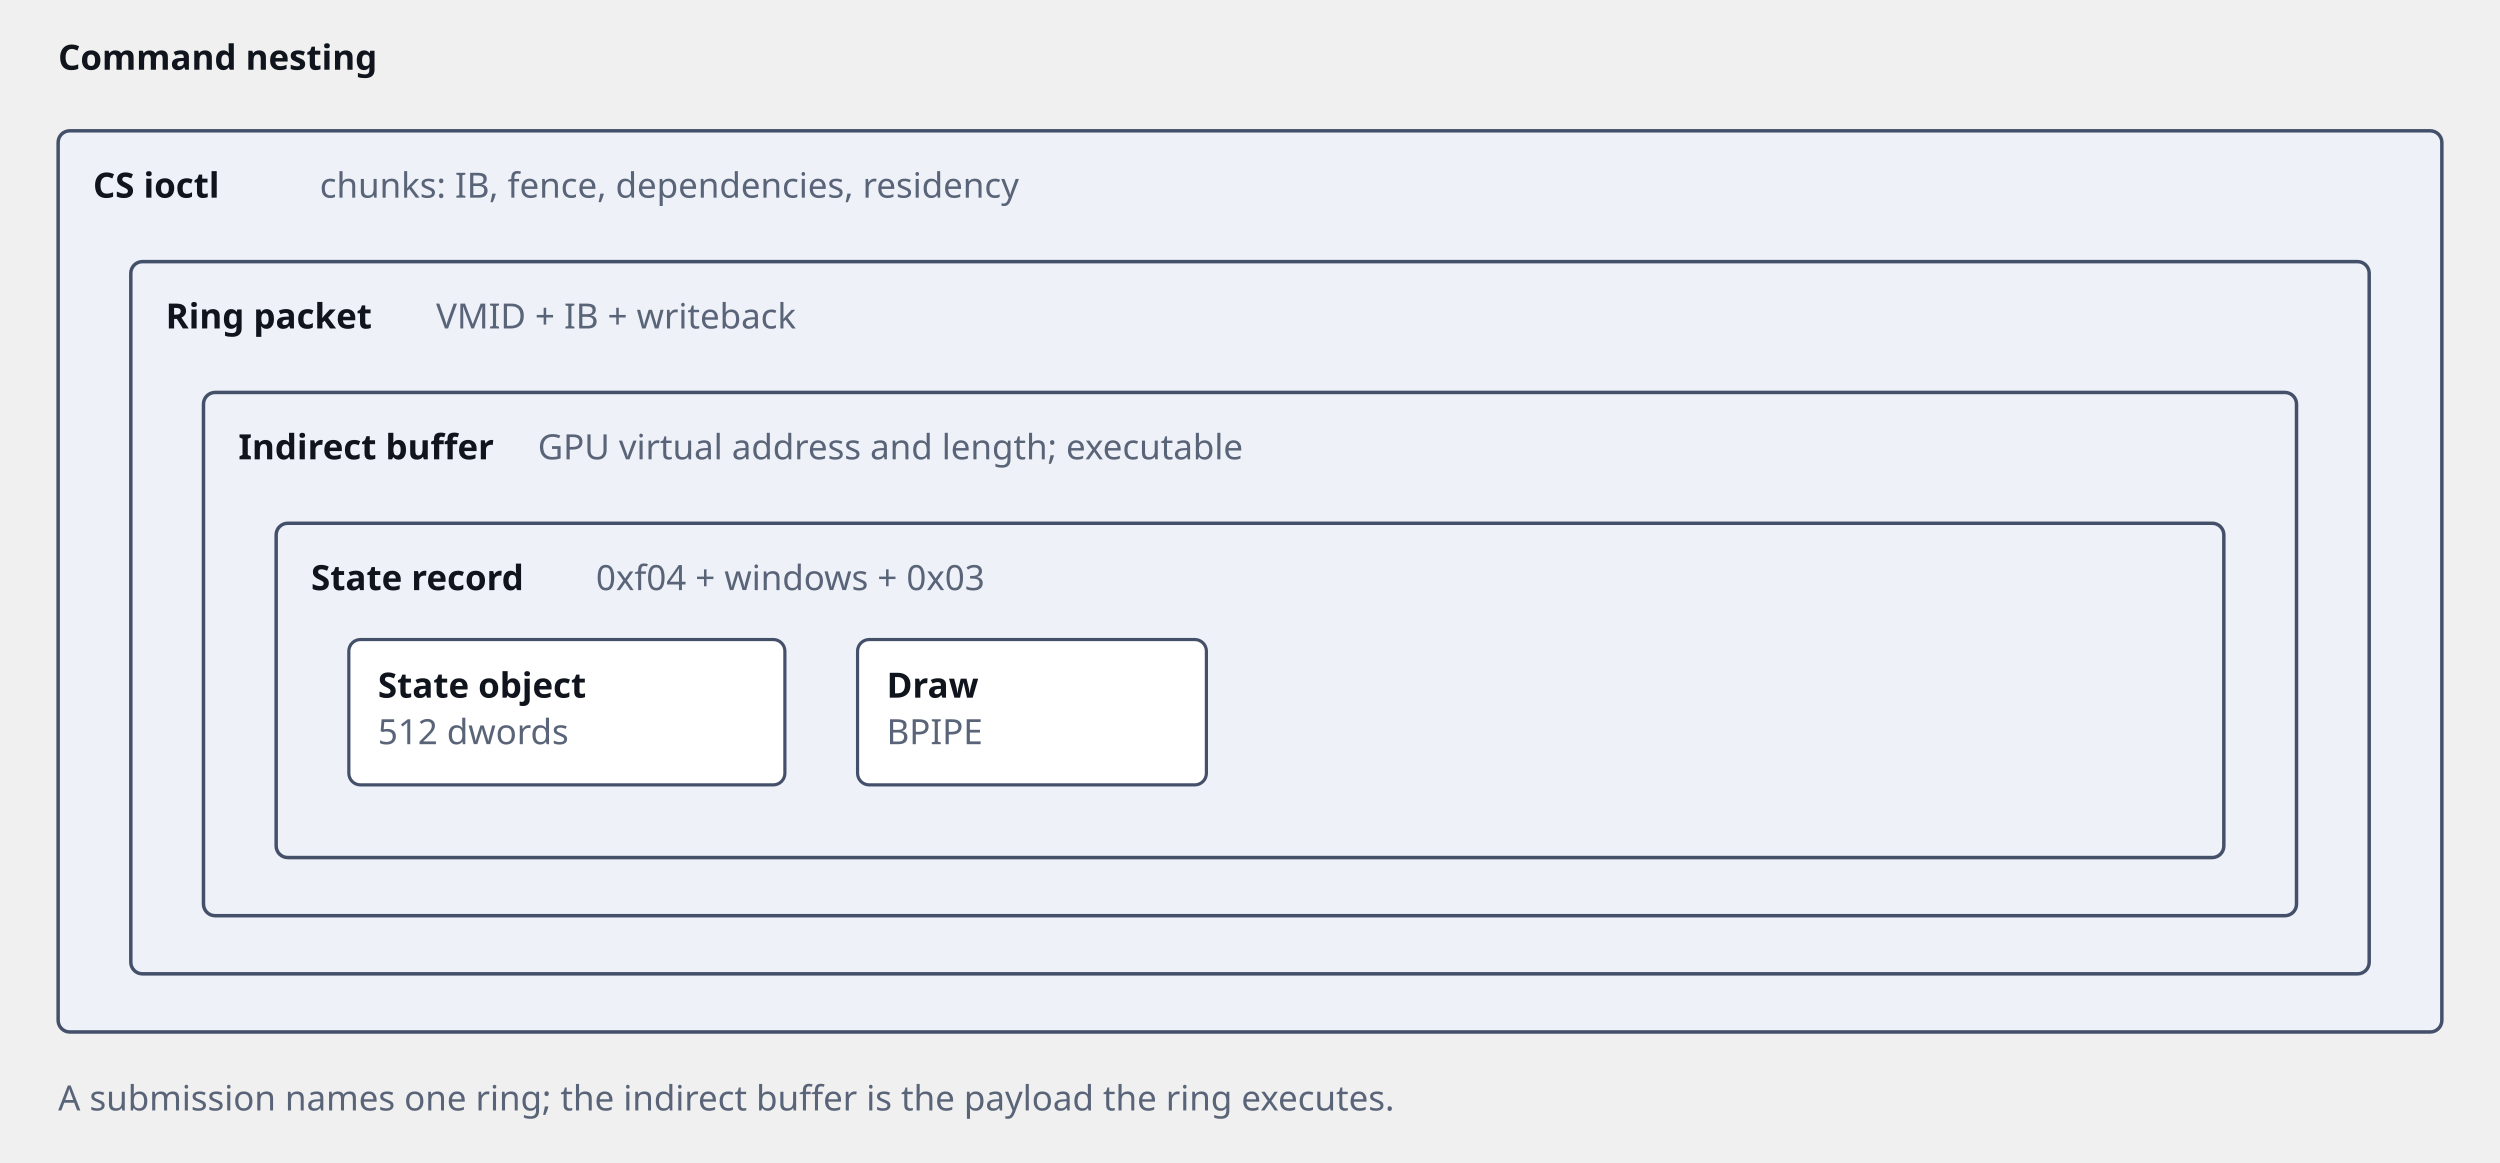
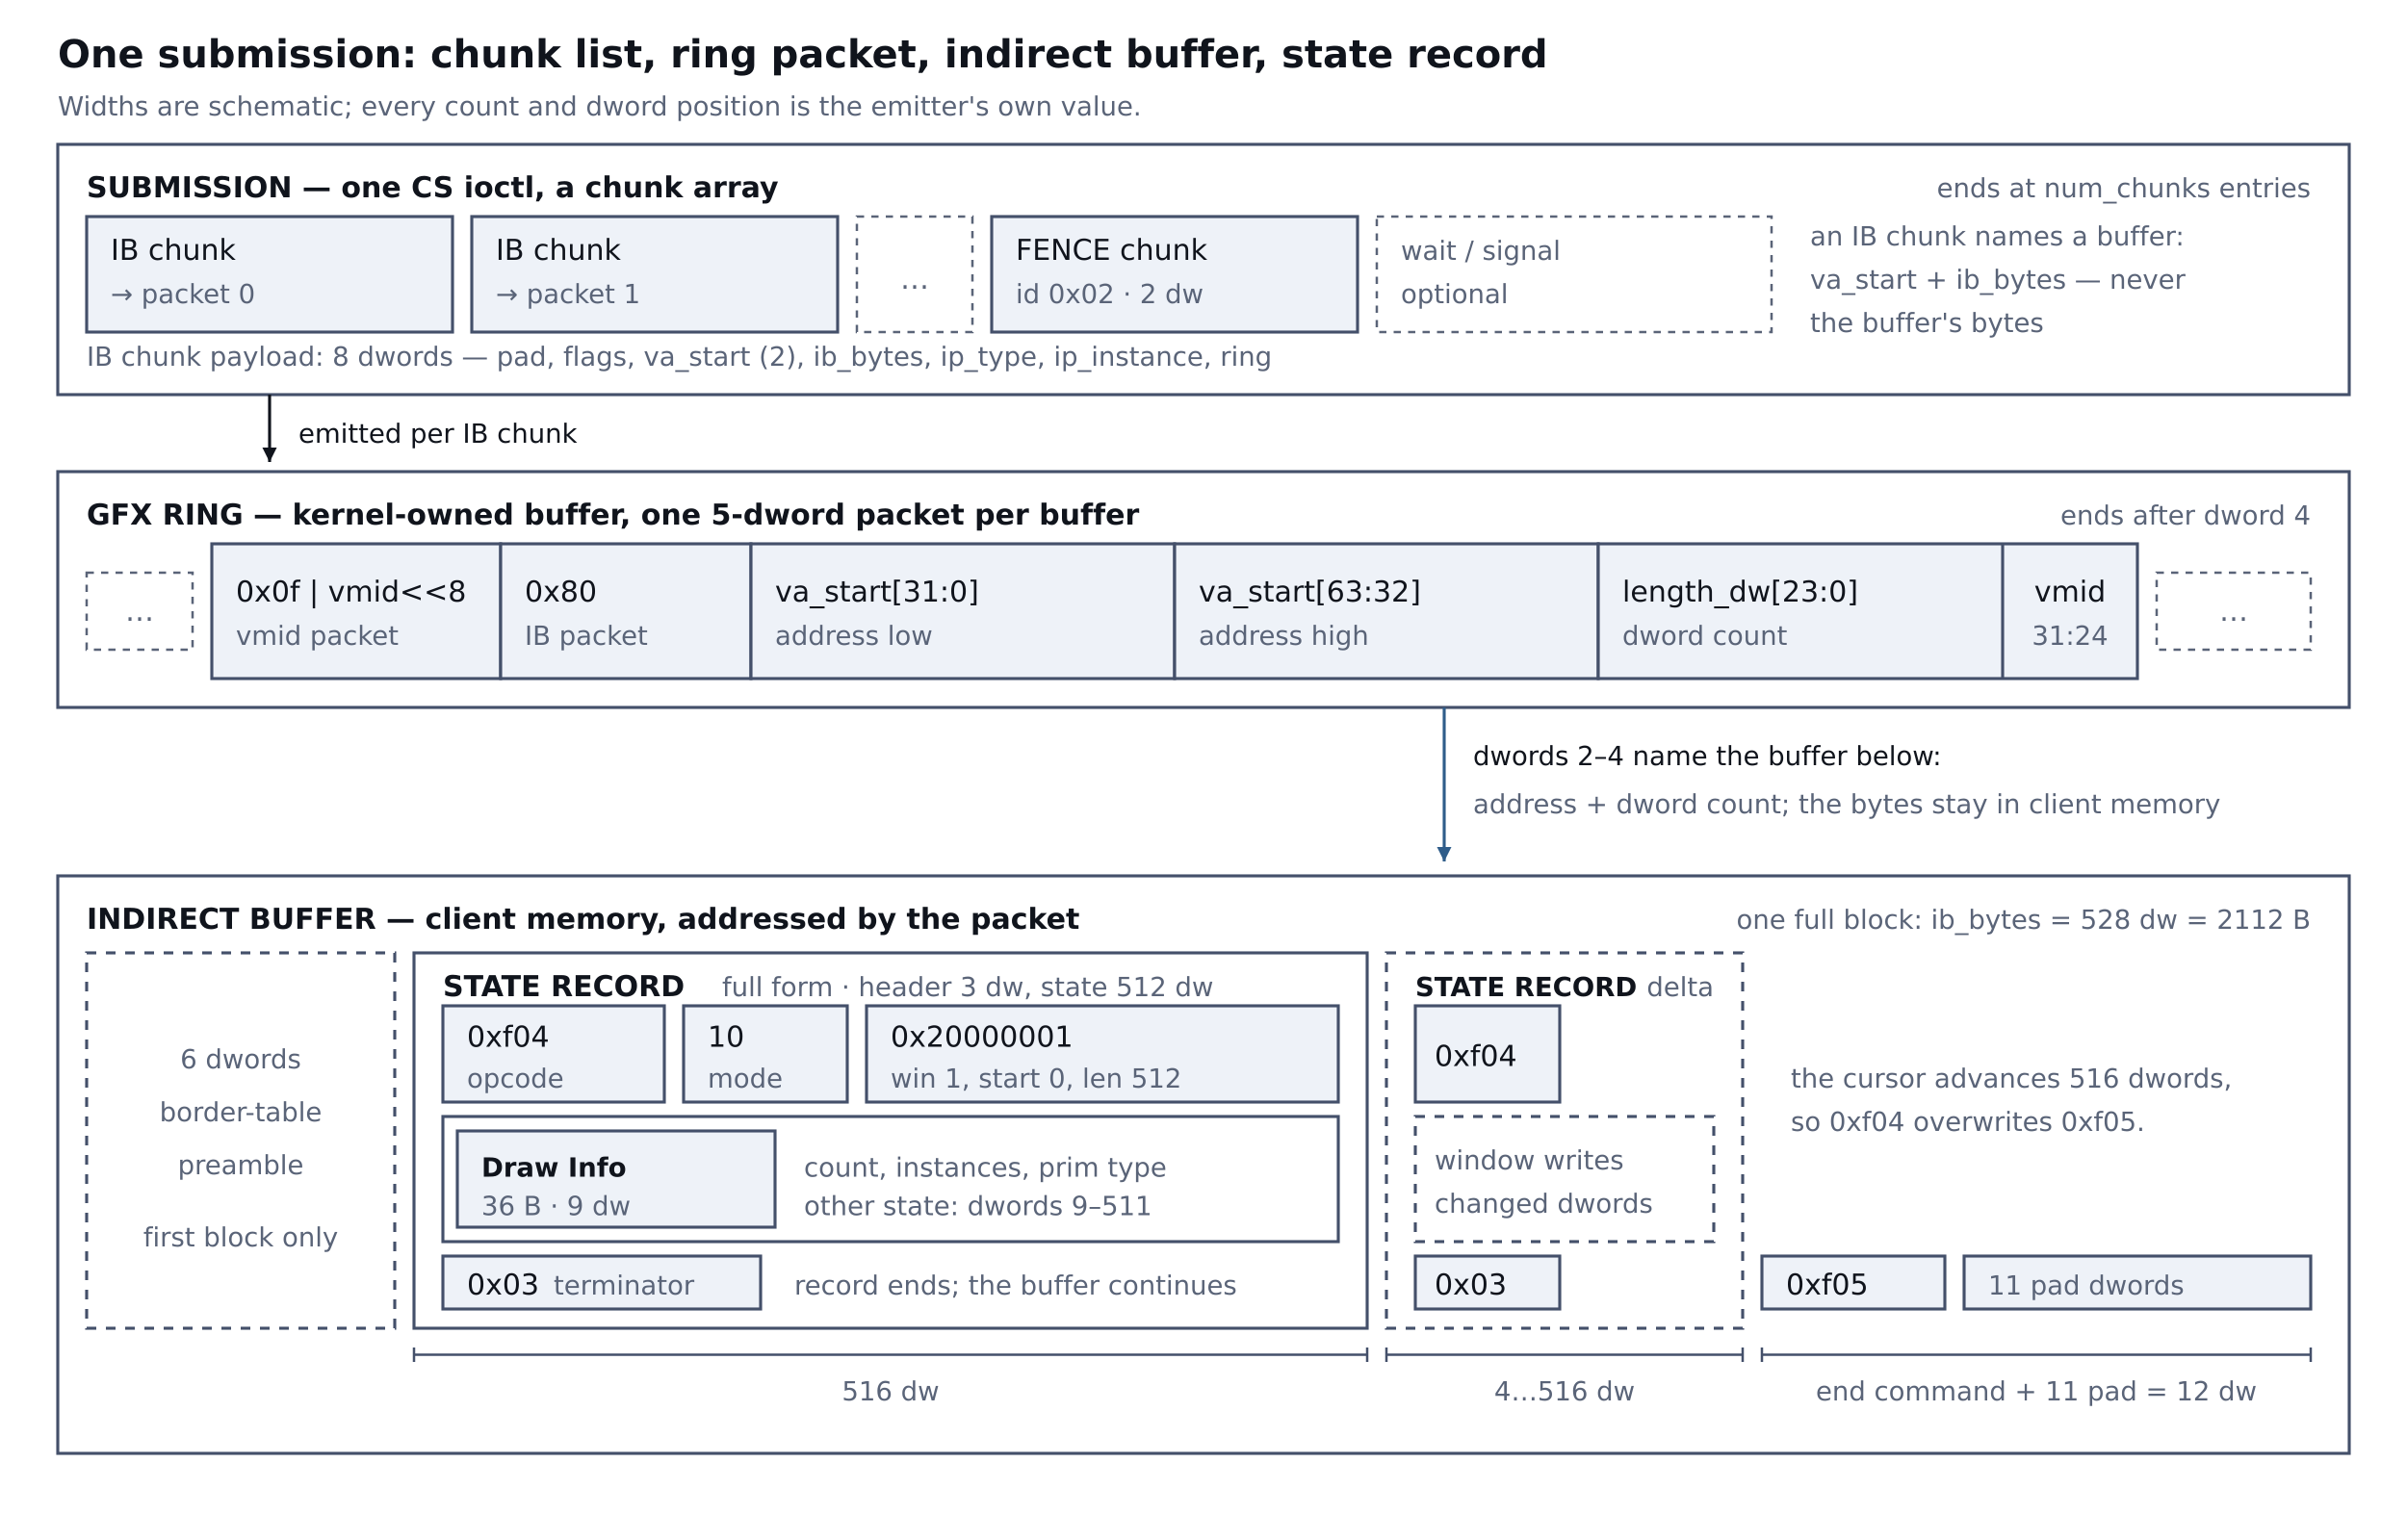
- <svg xmlns="http://www.w3.org/2000/svg" viewBox="0 0 860 400" width="860" height="400" font-family="ui-sans-serif, system-ui, sans-serif" font-size="12">
+ <svg xmlns="http://www.w3.org/2000/svg" viewBox="0 0 1000 640" width="1000" height="640" font-family="DejaVu Sans, Liberation Sans, Helvetica, Arial, sans-serif" font-size="12">
  <defs>
-     <marker id="a" viewBox="0 0 10 10" refX="9" refY="5" markerWidth="6" markerHeight="6" orient="auto-start-reverse">
-       <path d="M0 0L10 5L0 10z" fill="#44506a" />
+     <marker id="ah" viewBox="0 0 6 6" refX="6" refY="3" markerWidth="6" markerHeight="6" markerUnits="userSpaceOnUse" orient="auto">
+       <path d="M0 0L6 3L0 6z" fill="#10141c" />
+     </marker>
+     <marker id="aha" viewBox="0 0 6 6" refX="6" refY="3" markerWidth="6" markerHeight="6" markerUnits="userSpaceOnUse" orient="auto">
+       <path d="M0 0L6 3L0 6z" fill="#2f5d8a" />
    </marker>
  </defs>
-   <style>.t{fill:#10141c}.m{fill:#5a6478}.b{fill:#eef2f8;stroke:#44506a;stroke-width:1.2}.d{fill:#fff;stroke:#44506a;stroke-width:1.1}</style>
-   <text class="t" x="20" y="24" font-weight="700">Command nesting</text>
-   <rect class="b" x="20" y="45" width="820" height="310" rx="4" />
-   <text class="t" x="32" y="68" font-weight="600">CS ioctl</text>
-   <text class="m" x="110" y="68">chunks: IB, fence, dependencies, residency</text>
-   <rect class="b" x="45" y="90" width="770" height="245" rx="4" />
-   <text class="t" x="57" y="113" font-weight="600">Ring packet</text>
-   <text class="m" x="150" y="113">VMID + IB + writeback</text>
-   <rect class="b" x="70" y="135" width="720" height="180" rx="4" />
-   <text class="t" x="82" y="158" font-weight="600">Indirect buffer</text>
-   <text class="m" x="185" y="158">GPU virtual address and length; executable</text>
-   <rect class="b" x="95" y="180" width="670" height="115" rx="4" />
-   <text class="t" x="107" y="203" font-weight="600">State record</text>
-   <text class="m" x="205" y="203">0xf04 + windows + 0x03</text>
-   <rect class="d" x="120" y="220" width="150" height="50" rx="4" />
-   <text class="t" x="130" y="240" font-weight="600">State object</text>
-   <text class="m" x="130" y="256">512 dwords</text>
-   <rect class="d" x="295" y="220" width="120" height="50" rx="4" />
-   <text class="t" x="305" y="240" font-weight="600">Draw</text>
-   <text class="m" x="305" y="256">BPIPE</text>
-   <text class="m" x="20" y="382">A submission names one ring; the indirect buffer is the payload the ring executes.</text>
+   <style>
+   .h{fill:#10141c;font-weight:600}
+   .t{fill:#10141c}
+   .m{fill:#5a6478}
+   .f{fill:none;stroke:#44506a;stroke-width:1.25}
+   .p{fill:#eef2f8;stroke:#44506a;stroke-width:1.25}
+   .d{fill:none;stroke:#44506a;stroke-width:1.25;stroke-dasharray:4 4}
+   .dd{fill:none;stroke:#5a6478;stroke-width:1;stroke-dasharray:3 3}
+   .ar{stroke:#10141c;stroke-width:1.25;fill:none;marker-end:url(#ah)}
+   .aa{stroke:#2f5d8a;stroke-width:1.25;fill:none;marker-end:url(#aha)}
+   .br{stroke:#44506a;stroke-width:1;fill:none}
+   .dv{stroke:#44506a;stroke-width:1.25}
+ </style>
+   <rect width="1000" height="640" fill="#ffffff" />
+   <text x="24" y="28" font-size="16" font-weight="700" fill="#10141c">One submission: chunk list, ring packet, indirect buffer, state record</text>
+   <text x="24" y="48" font-size="11" class="m">Widths are schematic; every count and dword position is the emitter's own value.</text>
+   <rect class="f" x="24" y="60" width="952" height="104" />
+   <text x="36" y="82" class="h">SUBMISSION — one CS ioctl, a chunk array</text>
+   <text x="960" y="82" font-size="11" class="m" text-anchor="end">ends at num_chunks entries</text>
+   <rect class="p" x="36" y="90" width="152" height="48" />
+   <text x="46" y="108" class="t">IB chunk</text>
+   <text x="46" y="126" font-size="11" class="m">→ packet 0</text>
+   <rect class="p" x="196" y="90" width="152" height="48" />
+   <text x="206" y="108" class="t">IB chunk</text>
+   <text x="206" y="126" font-size="11" class="m">→ packet 1</text>
+   <rect class="dd" x="356" y="90" width="48" height="48" />
+   <text x="380" y="120" font-size="12" class="m" text-anchor="middle">…</text>
+   <rect class="p" x="412" y="90" width="152" height="48" />
+   <text x="422" y="108" class="t">FENCE chunk</text>
+   <text x="422" y="126" font-size="11" class="m">id 0x02 · 2 dw</text>
+   <rect class="dd" x="572" y="90" width="164" height="48" />
+   <text x="582" y="108" font-size="11" class="m">wait / signal</text>
+   <text x="582" y="126" font-size="11" class="m">optional</text>
+   <text x="752" y="102" font-size="11" class="m">an IB chunk names a buffer:</text>
+   <text x="752" y="120" font-size="11" class="m">va_start + ib_bytes — never</text>
+   <text x="752" y="138" font-size="11" class="m">the buffer's bytes</text>
+   <text x="36" y="152" font-size="11" class="m">IB chunk payload: 8 dwords — pad, flags, va_start (2), ib_bytes, ip_type, ip_instance, ring</text>
+   <path class="ar" d="M112 164V192" />
+   <text x="124" y="184" font-size="11" class="t">emitted per IB chunk</text>
+   <rect class="f" x="24" y="196" width="952" height="98" />
+   <text x="36" y="218" class="h">GFX RING — kernel-owned buffer, one 5-dword packet per buffer</text>
+   <text x="960" y="218" font-size="11" class="m" text-anchor="end">ends after dword 4</text>
+   <rect class="dd" x="36" y="238" width="44" height="32" />
+   <text x="58" y="258" font-size="12" class="m" text-anchor="middle">…</text>
+   <rect class="p" x="88" y="226" width="120" height="56" />
+   <text x="98" y="250" class="t">0x0f | vmid&lt;&lt;8</text>
+   <text x="98" y="268" font-size="11" class="m">vmid packet</text>
+   <rect class="p" x="208" y="226" width="104" height="56" />
+   <text x="218" y="250" class="t">0x80</text>
+   <text x="218" y="268" font-size="11" class="m">IB packet</text>
+   <rect class="p" x="312" y="226" width="176" height="56" />
+   <text x="322" y="250" class="t">va_start[31:0]</text>
+   <text x="322" y="268" font-size="11" class="m">address low</text>
+   <rect class="p" x="488" y="226" width="176" height="56" />
+   <text x="498" y="250" class="t">va_start[63:32]</text>
+   <text x="498" y="268" font-size="11" class="m">address high</text>
+   <rect class="p" x="664" y="226" width="224" height="56" />
+   <line class="dv" x1="832" y1="226" x2="832" y2="282" />
+   <text x="674" y="250" class="t">length_dw[23:0]</text>
+   <text x="674" y="268" font-size="11" class="m">dword count</text>
+   <text x="860" y="250" class="t" text-anchor="middle">vmid</text>
+   <text x="860" y="268" font-size="11" class="m" text-anchor="middle">31:24</text>
+   <rect class="dd" x="896" y="238" width="64" height="32" />
+   <text x="928" y="258" font-size="12" class="m" text-anchor="middle">…</text>
+   <path class="aa" d="M600 294V358" />
+   <text x="612" y="318" font-size="11" class="t">dwords 2–4 name the buffer below:</text>
+   <text x="612" y="338" font-size="11" class="m">address + dword count; the bytes stay in client memory</text>
+   <rect class="f" x="24" y="364" width="952" height="240" />
+   <text x="36" y="386" class="h">INDIRECT BUFFER — client memory, addressed by the packet</text>
+   <text x="960" y="386" font-size="11" class="m" text-anchor="end">one full block: ib_bytes = 528 dw = 2112 B</text>
+   <rect class="d" x="36" y="396" width="128" height="156" />
+   <text x="100" y="444" font-size="11" class="m" text-anchor="middle">6 dwords</text>
+   <text x="100" y="466" font-size="11" class="m" text-anchor="middle">border-table</text>
+   <text x="100" y="488" font-size="11" class="m" text-anchor="middle">preamble</text>
+   <text x="100" y="518" font-size="11" class="m" text-anchor="middle">first block only</text>
+   <rect class="f" x="172" y="396" width="396" height="156" />
+   <text x="184" y="414" class="h">STATE RECORD</text>
+   <text x="300" y="414" font-size="11" class="m">full form · header 3 dw, state 512 dw</text>
+   <rect class="p" x="184" y="418" width="92" height="40" />
+   <text x="194" y="435" class="t">0xf04</text>
+   <text x="194" y="452" font-size="11" class="m">opcode</text>
+   <rect class="p" x="284" y="418" width="68" height="40" />
+   <text x="294" y="435" class="t">10</text>
+   <text x="294" y="452" font-size="11" class="m">mode</text>
+   <rect class="p" x="360" y="418" width="196" height="40" />
+   <text x="370" y="435" class="t">0x20000001</text>
+   <text x="370" y="452" font-size="11" class="m">win 1, start 0, len 512</text>
+   <rect class="f" x="184" y="464" width="372" height="52" />
+   <rect class="p" x="190" y="470" width="132" height="40" />
+   <text x="200" y="489" font-size="11" font-weight="600" class="t">Draw Info</text>
+   <text x="200" y="505" font-size="11" class="m">36 B · 9 dw</text>
+   <text x="334" y="489" font-size="11" class="m">count, instances, prim type</text>
+   <text x="334" y="505" font-size="11" class="m">other state: dwords 9–511</text>
+   <rect class="p" x="184" y="522" width="132" height="22" />
+   <text x="194" y="538" class="t">0x03</text>
+   <text x="230" y="538" font-size="11" class="m">terminator</text>
+   <text x="330" y="538" font-size="11" class="m">record ends; the buffer continues</text>
+   <rect class="d" x="576" y="396" width="148" height="156" />
+   <text x="588" y="414" font-size="11" font-weight="600" class="t">STATE RECORD</text>
+   <text x="712" y="414" font-size="11" class="m" text-anchor="end">delta</text>
+   <rect class="p" x="588" y="418" width="60" height="40" />
+   <text x="596" y="443" class="t">0xf04</text>
+   <rect class="d" x="588" y="464" width="124" height="52" />
+   <text x="596" y="486" font-size="11" class="m">window writes</text>
+   <text x="596" y="504" font-size="11" class="m">changed dwords</text>
+   <rect class="p" x="588" y="522" width="60" height="22" />
+   <text x="596" y="538" class="t">0x03</text>
+   <text x="744" y="452" font-size="11" class="m">the cursor advances 516 dwords,</text>
+   <text x="744" y="470" font-size="11" class="m">so 0xf04 overwrites 0xf05.</text>
+   <rect class="p" x="732" y="522" width="76" height="22" />
+   <text x="742" y="538" class="t">0xf05</text>
+   <rect class="p" x="816" y="522" width="144" height="22" />
+   <text x="826" y="538" font-size="11" class="m">11 pad dwords</text>
+   <path class="br" d="M172 560V566M172 563H568M568 560V566" />
+   <text x="370" y="582" font-size="11" class="m" text-anchor="middle">516 dw</text>
+   <path class="br" d="M576 560V566M576 563H724M724 560V566" />
+   <text x="650" y="582" font-size="11" class="m" text-anchor="middle">4…516 dw</text>
+   <path class="br" d="M732 560V566M732 563H960M960 560V566" />
+   <text x="846" y="582" font-size="11" class="m" text-anchor="middle">end command + 11 pad = 12 dw</text>
</svg>
